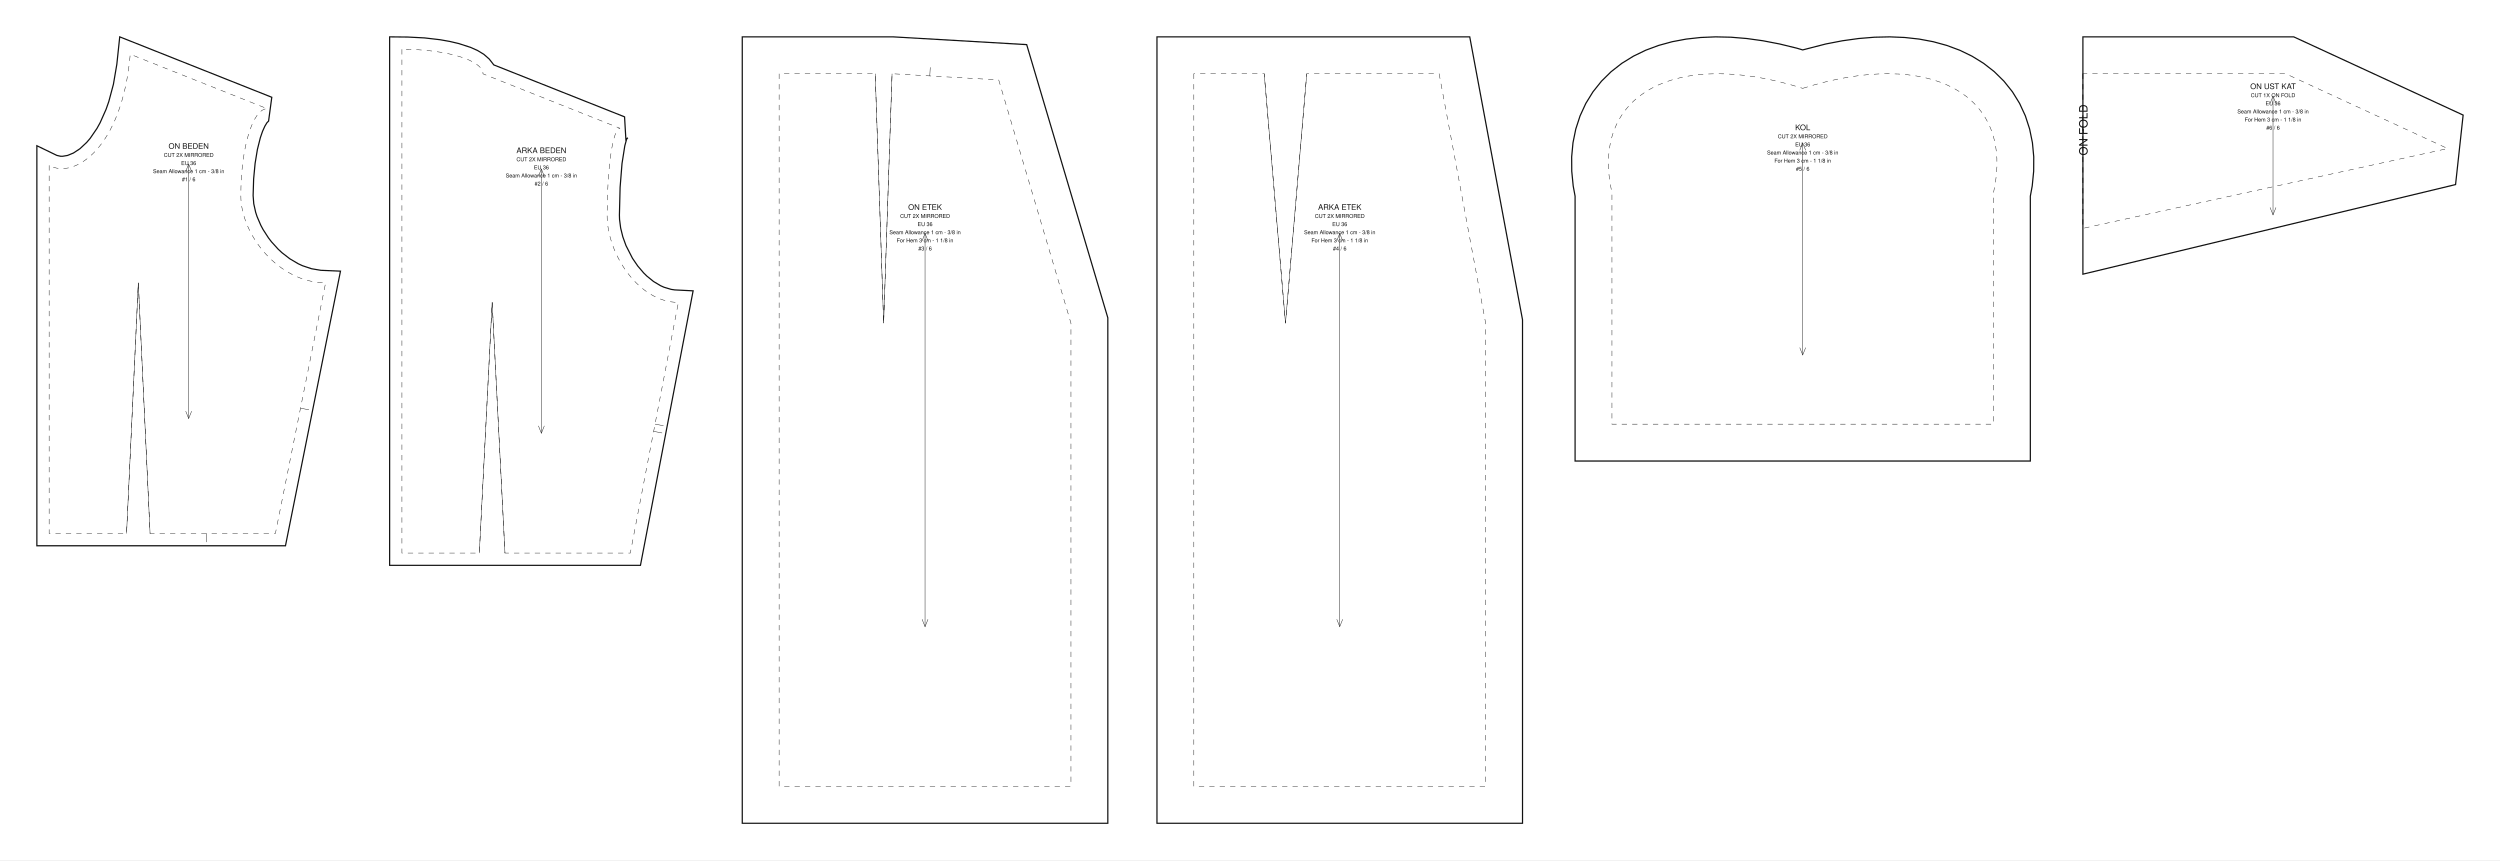
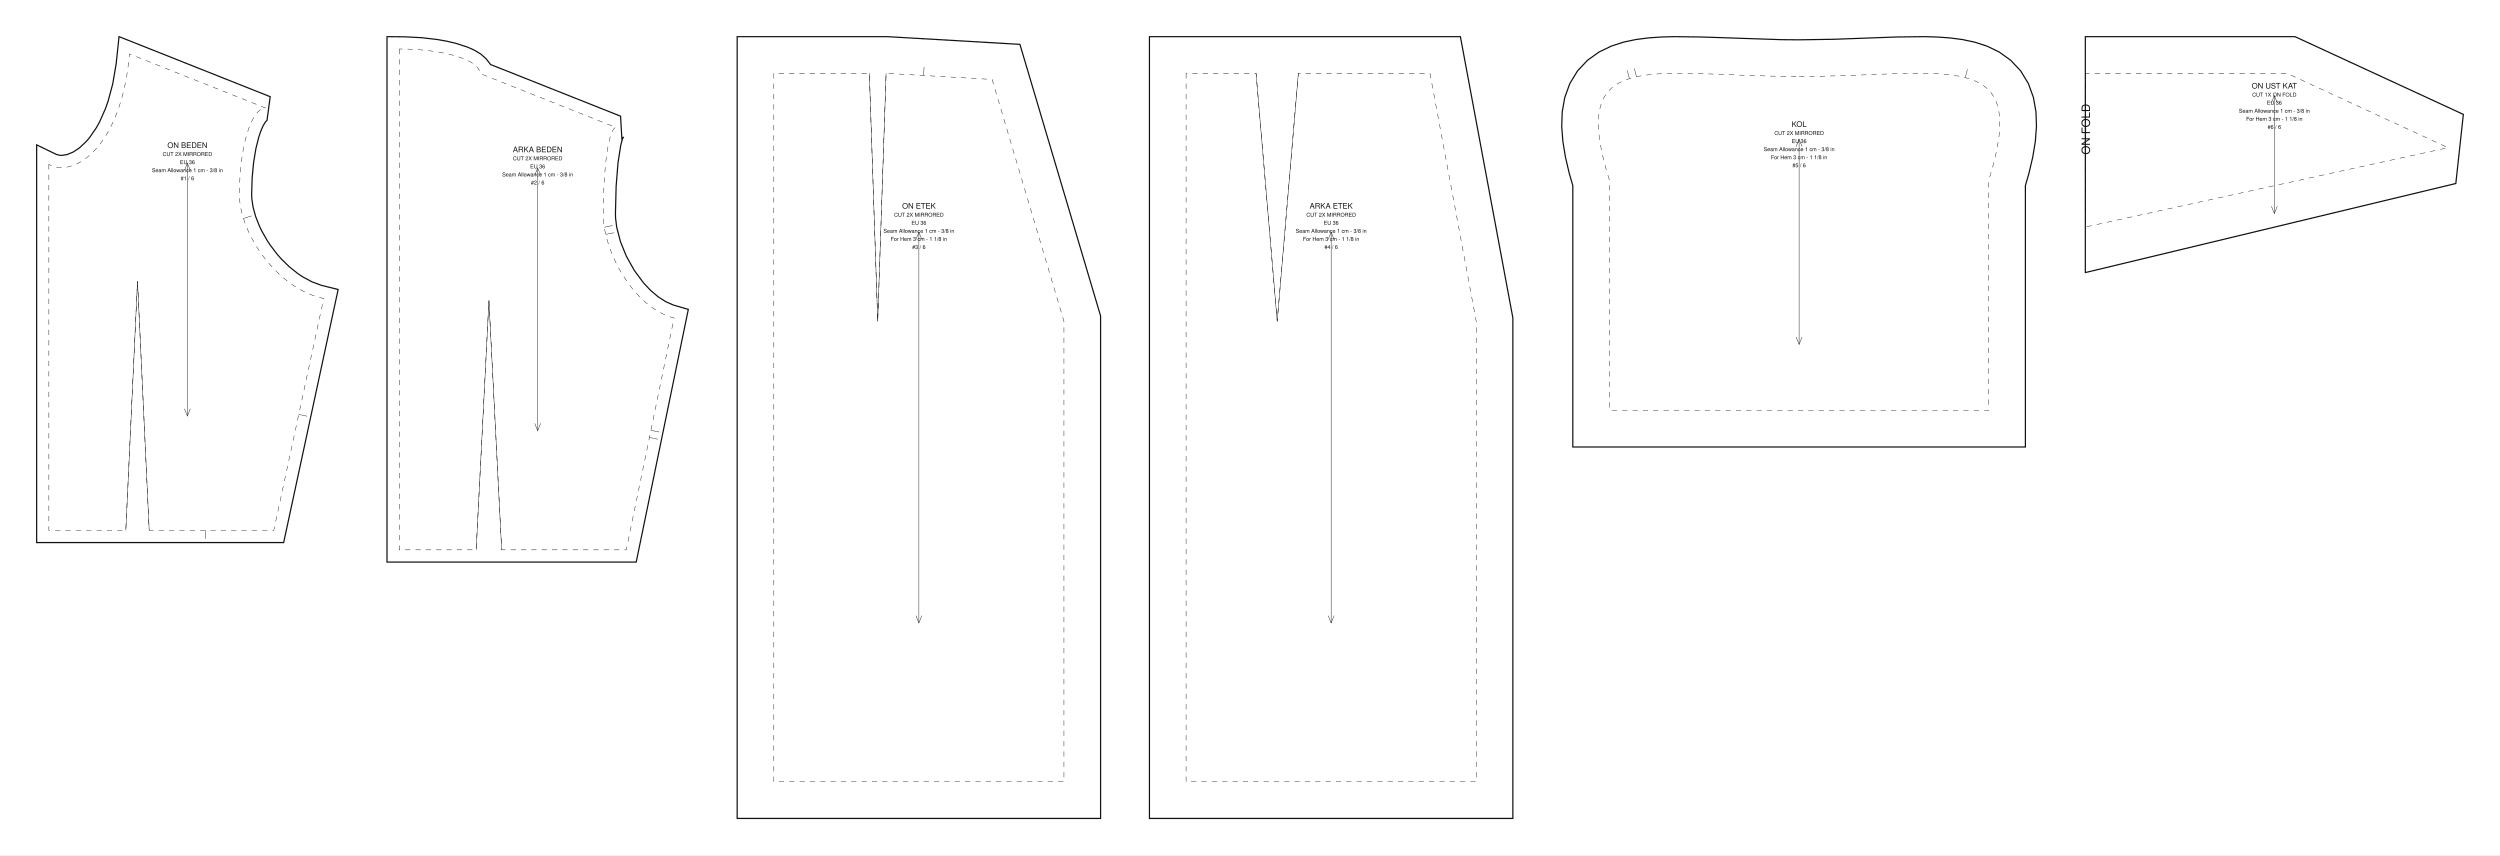
- <svg xmlns="http://www.w3.org/2000/svg" data-ops="8" viewBox="0 0 2034.606 700.000" width="2034.606mm" height="700.000mm" data-scale="1:1" data-unit-mm="1" data-sheet="stitchu-pattern-sheet-v1" data-graf="taban-elbise" data-body="gercek36" data-parca="6">
-   <rect width="2034.606" height="700.000" fill="#ffffff" />
+ <svg xmlns="http://www.w3.org/2000/svg" data-ops="8" viewBox="0 0 2046.569 700.000" width="2046.569mm" height="700.000mm" data-scale="1:1" data-unit-mm="1" data-sheet="stitchu-pattern-sheet-v1" data-graf="taban-elbise" data-body="gercek36" data-parca="6">
+   <rect width="2046.569" height="700.000" fill="#ffffff" />
  <g font-family="Helvetica,Arial,sans-serif" fill="none" stroke="#111111">
    <g data-panel="on_beden">
-       <path data-katman="1" data-tur="kesim" stroke-width="1.000" d="M 30.000 118.602 L 30.000 444.160 L 232.331 444.160 L 277.101 220.665 L 261.118 219.987 L 253.534 218.712 L 246.200 216.256 L 242.644 214.615 L 235.808 210.573 L 229.428 205.622 L 226.443 202.849 L 220.953 196.806 L 218.474 193.578 L 214.110 186.821 L 212.249 183.338 L 209.219 176.284 L 208.067 172.763 L 206.522 165.863 L 206.002 159.163 L 206.418 145.652 L 207.609 133.007 L 209.469 121.708 L 211.866 112.121 L 213.670 106.885 L 215.526 102.747 L 217.251 99.880 L 218.761 98.381 L 218.340 98.592 L 218.604 98.399 L 221.192 79.167 L 97.442 30.000 L 95.085 52.285 L 92.308 68.570 L 88.535 82.677 L 86.340 88.934 L 81.469 99.893 L 78.847 104.614 L 73.375 112.588 L 70.583 115.862 L 65.038 121.052 L 59.754 124.540 L 54.976 126.504 L 50.910 127.189 L 49.176 127.147 L 46.264 126.469 Z" />
-       <path data-katman="14" data-tur="dikis" stroke-width="0.350" stroke-dasharray="4.233 4.233" d="M 40.000 134.547 L 40.000 434.160 L 103.000 434.160 L 112.568 230.160 L 122.136 434.160 L 224.136 434.160 L 265.000 230.160 C 226.892 230.160 196.000 191.031 196.000 159.310 C 196.000 120.181 205.626 88.460 217.500 88.460 L 106.000 44.160 C 99.400 121.435 59.800 146.020 40.000 134.547 Z" />
+       <path data-katman="1" data-tur="kesim" stroke-width="1.000" d="M 30.000 118.602 L 30.000 444.160 L 232.212 444.160 L 276.816 236.990 L 263.062 233.576 L 255.253 230.655 L 247.634 226.535 L 243.931 224.064 L 236.813 218.391 L 230.181 211.880 L 227.085 208.365 L 221.398 200.937 L 218.835 197.073 L 214.330 189.169 L 212.411 185.182 L 209.292 177.279 L 207.186 169.663 L 206.137 162.582 L 206.002 159.164 L 206.418 145.652 L 207.609 133.007 L 209.469 121.708 L 211.866 112.121 L 213.670 106.885 L 215.526 102.747 L 217.251 99.880 L 218.761 98.381 L 218.340 98.592 L 218.604 98.399 L 221.192 79.167 L 97.442 30.000 L 95.085 52.285 L 92.308 68.570 L 88.535 82.677 L 86.340 88.934 L 81.469 99.893 L 78.847 104.614 L 73.375 112.588 L 70.583 115.862 L 65.038 121.052 L 59.754 124.540 L 54.976 126.504 L 50.910 127.189 L 49.176 127.147 L 46.264 126.469 Z" />
+       <path data-katman="14" data-tur="dikis" stroke-width="0.350" stroke-dasharray="4.233 4.233" d="M 40.000 134.547 L 40.000 434.160 L 103.000 434.160 L 112.568 230.160 L 122.136 434.160 L 224.136 434.160 L 265.000 244.360 C 226.892 236.518 196.000 191.031 196.000 159.310 C 196.000 120.181 205.626 88.460 217.500 88.460 L 106.000 44.160 C 99.400 121.435 59.800 146.020 40.000 134.547 Z" />
      <path data-katman="8" data-tur="pens" data-edge="dart_on_beden.1" stroke-width="0.350" d="M 103.000 434.160 L 112.568 230.160" />
      <path data-katman="8" data-tur="pens" data-edge="dart_on_beden.2" stroke-width="0.350" d="M 112.568 230.160 L 122.136 434.160" />
      <path data-katman="4" data-tur="centik" data-edge="waist_front.2" stroke-width="0.350" d="M 168.036 434.160 L 168.036 441.160" />
-       <path data-katman="4" data-tur="centik" data-edge="side_front" stroke-width="0.350" d="M 244.568 332.160 L 251.432 333.535" />
-       <path data-katman="7" data-tur="grain" stroke-width="0.350" d="M 153.550 133.540 L 153.550 340.620" />
-       <path data-katman="7" data-tur="grainOk" stroke-width="0.350" d="M 155.950 139.540 L 153.550 133.540 L 151.150 139.540" />
-       <path data-katman="7" data-tur="grainOk" stroke-width="0.350" d="M 151.150 334.620 L 153.550 340.620 L 155.950 334.620" />
-       <text data-katman="15" x="153.550" y="121.115" text-anchor="middle" font-size="6.300" fill="#111111" stroke="none">ON BEDEN</text>
-       <text data-katman="15" x="153.550" y="127.715" text-anchor="middle" font-size="4.400" fill="#111111" stroke="none">CUT 2X MIRRORED</text>
-       <text data-katman="15" x="153.550" y="134.315" text-anchor="middle" font-size="4.400" fill="#111111" stroke="none">EU 36</text>
-       <text data-katman="15" x="153.550" y="140.915" text-anchor="middle" font-size="4.400" fill="#111111" stroke="none">Seam Allowance 1 cm - 3/8 in</text>
-       <text data-katman="15" x="153.550" y="147.515" text-anchor="middle" font-size="4.400" fill="#111111" stroke="none">#1 / 6</text>
+       <path data-katman="4" data-tur="centik" data-edge="side_front" stroke-width="0.350" d="M 244.568 339.260 L 251.411 340.734" />
+       <path data-katman="4" data-tur="centik" data-edge="armhole_front.1" stroke-width="0.350" d="M 199.280 178.841 L 205.958 176.741" />
+       <path data-katman="7" data-tur="grain" stroke-width="0.350" d="M 153.408 133.540 L 153.408 340.620" />
+       <path data-katman="7" data-tur="grainOk" stroke-width="0.350" d="M 155.808 139.540 L 153.408 133.540 L 151.008 139.540" />
+       <path data-katman="7" data-tur="grainOk" stroke-width="0.350" d="M 151.008 334.620 L 153.408 340.620 L 155.808 334.620" />
+       <text data-katman="15" x="153.408" y="121.115" text-anchor="middle" font-size="6.300" fill="#111111" stroke="none">ON BEDEN</text>
+       <text data-katman="15" x="153.408" y="127.715" text-anchor="middle" font-size="4.400" fill="#111111" stroke="none">CUT 2X MIRRORED</text>
+       <text data-katman="15" x="153.408" y="134.315" text-anchor="middle" font-size="4.400" fill="#111111" stroke="none">EU 36</text>
+       <text data-katman="15" x="153.408" y="140.915" text-anchor="middle" font-size="4.400" fill="#111111" stroke="none">Seam Allowance 1 cm - 3/8 in</text>
+       <text data-katman="15" x="153.408" y="147.515" text-anchor="middle" font-size="4.400" fill="#111111" stroke="none">#1 / 6</text>
    </g>
    <g data-panel="arka_beden">
-       <path data-katman="1" data-tur="kesim" stroke-width="1.000" d="M 317.101 30.000 L 317.101 460.103 L 521.229 460.103 L 564.088 236.695 L 549.130 235.940 L 546.193 235.497 L 540.383 233.757 L 537.509 232.469 L 531.868 229.085 L 526.457 224.696 L 523.876 222.161 L 519.038 216.500 L 514.725 210.186 L 509.459 199.876 L 506.875 192.718 L 505.111 185.558 L 504.218 178.600 L 504.102 175.110 L 504.667 152.496 L 506.224 133.098 L 508.497 118.652 L 509.948 113.298 L 510.937 112.139 L 510.179 112.698 L 509.450 114.872 L 508.293 95.109 L 401.877 52.829 L 398.186 48.076 L 393.761 44.194 L 388.698 41.128 L 383.006 38.571 L 373.272 35.422 L 366.010 33.721 L 358.177 32.331 L 345.477 30.851 L 331.824 30.150 Z" />
-       <path data-katman="14" data-tur="dikis" stroke-width="0.350" stroke-dasharray="4.233 4.233" d="M 327.101 40.103 L 327.101 450.103 L 390.101 450.103 L 400.533 246.103 L 410.965 450.103 L 512.965 450.103 L 552.101 246.103 C 520.068 246.103 494.101 206.973 494.101 175.253 C 494.101 136.123 498.802 104.403 504.601 104.403 L 393.101 60.103 C 393.101 49.057 363.552 40.103 327.101 40.103 Z" />
-       <path data-katman="8" data-tur="pens" data-edge="dart_arka_beden.1" stroke-width="0.350" d="M 390.101 450.103 L 400.533 246.103" />
-       <path data-katman="8" data-tur="pens" data-edge="dart_arka_beden.2" stroke-width="0.350" d="M 400.533 246.103 L 410.965 450.103" />
-       <path data-katman="4" data-tur="centik" data-edge="side_back" stroke-width="0.350" d="M 531.968 351.049 L 538.842 352.368" />
-       <path data-katman="4" data-tur="centik" data-edge="side_back" stroke-width="0.350" d="M 533.098 345.156 L 539.973 346.475" />
-       <path data-katman="7" data-tur="grain" stroke-width="0.350" d="M 440.594 137.526 L 440.594 352.577" />
-       <path data-katman="7" data-tur="grainOk" stroke-width="0.350" d="M 442.994 143.526 L 440.594 137.526 L 438.194 143.526" />
-       <path data-katman="7" data-tur="grainOk" stroke-width="0.350" d="M 438.194 346.577 L 440.594 352.577 L 442.994 346.577" />
-       <text data-katman="15" x="440.594" y="124.623" text-anchor="middle" font-size="6.300" fill="#111111" stroke="none">ARKA BEDEN</text>
-       <text data-katman="15" x="440.594" y="131.223" text-anchor="middle" font-size="4.400" fill="#111111" stroke="none">CUT 2X MIRRORED</text>
-       <text data-katman="15" x="440.594" y="137.823" text-anchor="middle" font-size="4.400" fill="#111111" stroke="none">EU 36</text>
-       <text data-katman="15" x="440.594" y="144.423" text-anchor="middle" font-size="4.400" fill="#111111" stroke="none">Seam Allowance 1 cm - 3/8 in</text>
-       <text data-katman="15" x="440.594" y="151.023" text-anchor="middle" font-size="4.400" fill="#111111" stroke="none">#2 / 6</text>
+       <path data-katman="1" data-tur="kesim" stroke-width="1.000" d="M 316.816 30.000 L 316.816 460.103 L 520.828 460.103 L 563.467 253.316 L 551.107 249.666 L 544.905 246.905 L 538.729 242.931 L 532.710 237.848 L 526.985 231.803 L 519.215 221.319 L 512.742 209.714 L 507.868 197.674 L 504.841 185.927 L 503.934 178.645 L 503.817 175.112 L 504.382 152.496 L 505.939 133.098 L 508.213 118.652 L 509.664 113.298 L 510.652 112.139 L 509.894 112.698 L 509.165 114.872 L 508.008 95.109 L 401.592 52.829 L 397.901 48.076 L 393.476 44.194 L 388.413 41.128 L 382.722 38.571 L 372.987 35.422 L 365.725 33.721 L 357.893 32.331 L 345.193 30.851 L 331.540 30.150 Z" />
+       <path data-katman="14" data-tur="dikis" stroke-width="0.350" stroke-dasharray="4.233 4.233" d="M 326.816 40.103 L 326.816 450.103 L 389.816 450.103 L 400.248 246.103 L 410.680 450.103 L 512.680 450.103 L 551.816 260.303 C 519.783 252.460 493.816 206.973 493.816 175.253 C 493.816 136.123 498.517 104.403 504.316 104.403 L 392.816 60.103 C 392.816 49.057 363.267 40.103 326.816 40.103 Z" />
+       <path data-katman="8" data-tur="pens" data-edge="dart_arka_beden.1" stroke-width="0.350" d="M 389.816 450.103 L 400.248 246.103" />
+       <path data-katman="8" data-tur="pens" data-edge="dart_arka_beden.2" stroke-width="0.350" d="M 400.248 246.103 L 410.680 450.103" />
+       <path data-katman="4" data-tur="centik" data-edge="side_back" stroke-width="0.350" d="M 531.642 358.141 L 538.498 359.554" />
+       <path data-katman="4" data-tur="centik" data-edge="side_back" stroke-width="0.350" d="M 532.854 352.264 L 539.710 353.678" />
+       <path data-katman="4" data-tur="centik" data-edge="armhole_back.1" stroke-width="0.350" d="M 495.804 191.887 L 502.674 190.545" />
+       <path data-katman="4" data-tur="centik" data-edge="armhole_back.1" stroke-width="0.350" d="M 494.654 185.998 L 501.524 184.656" />
+       <path data-katman="7" data-tur="grain" stroke-width="0.350" d="M 440.141 137.526 L 440.141 352.577" />
+       <path data-katman="7" data-tur="grainOk" stroke-width="0.350" d="M 442.541 143.526 L 440.141 137.526 L 437.741 143.526" />
+       <path data-katman="7" data-tur="grainOk" stroke-width="0.350" d="M 437.741 346.577 L 440.141 352.577 L 442.541 346.577" />
+       <text data-katman="15" x="440.141" y="124.623" text-anchor="middle" font-size="6.300" fill="#111111" stroke="none">ARKA BEDEN</text>
+       <text data-katman="15" x="440.141" y="131.223" text-anchor="middle" font-size="4.400" fill="#111111" stroke="none">CUT 2X MIRRORED</text>
+       <text data-katman="15" x="440.141" y="137.823" text-anchor="middle" font-size="4.400" fill="#111111" stroke="none">EU 36</text>
+       <text data-katman="15" x="440.141" y="144.423" text-anchor="middle" font-size="4.400" fill="#111111" stroke="none">Seam Allowance 1 cm - 3/8 in</text>
+       <text data-katman="15" x="440.141" y="151.023" text-anchor="middle" font-size="4.400" fill="#111111" stroke="none">#2 / 6</text>
    </g>
    <g data-panel="on_etek">
-       <path data-katman="1" data-tur="kesim" stroke-width="1.000" d="M 604.088 30.000 L 604.088 670.000 L 901.588 670.000 L 901.588 258.639 L 835.555 36.317 L 726.866 30.000 L 712.291 30.000 Z" />
-       <path data-katman="14" data-tur="dikis" stroke-width="0.350" stroke-dasharray="4.233 4.233" d="M 634.088 60.000 L 634.088 640.000 L 871.588 640.000 L 871.588 263.000 L 812.792 65.045 L 725.995 60.000 L 719.143 263.000 L 712.291 60.000 L 634.088 60.000 Z" />
-       <path data-katman="8" data-tur="pens" data-edge="dart_on_etek.1" stroke-width="0.350" d="M 725.995 60.000 L 719.143 263.000" />
-       <path data-katman="8" data-tur="pens" data-edge="dart_on_etek.2" stroke-width="0.350" d="M 719.143 263.000 L 712.291 60.000" />
-       <path data-katman="4" data-tur="centik" data-edge="waist_front.1" stroke-width="0.350" d="M 756.689 61.784 L 757.095 54.796" />
-       <path data-katman="7" data-tur="grain" stroke-width="0.350" d="M 752.838 190.000 L 752.838 510.000" />
-       <path data-katman="7" data-tur="grainOk" stroke-width="0.350" d="M 755.238 196.000 L 752.838 190.000 L 750.438 196.000" />
-       <path data-katman="7" data-tur="grainOk" stroke-width="0.350" d="M 750.438 504.000 L 752.838 510.000 L 755.238 504.000" />
-       <text data-katman="15" x="752.838" y="170.800" text-anchor="middle" font-size="6.300" fill="#111111" stroke="none">ON ETEK</text>
-       <text data-katman="15" x="752.838" y="177.400" text-anchor="middle" font-size="4.400" fill="#111111" stroke="none">CUT 2X MIRRORED</text>
-       <text data-katman="15" x="752.838" y="184.000" text-anchor="middle" font-size="4.400" fill="#111111" stroke="none">EU 36</text>
-       <text data-katman="15" x="752.838" y="190.600" text-anchor="middle" font-size="4.400" fill="#111111" stroke="none">Seam Allowance 1 cm - 3/8 in</text>
-       <text data-katman="15" x="752.838" y="197.200" text-anchor="middle" font-size="4.400" fill="#111111" stroke="none">For Hem 3 cm - 1 1/8 in</text>
-       <text data-katman="15" x="752.838" y="203.800" text-anchor="middle" font-size="4.400" fill="#111111" stroke="none">#3 / 6</text>
+       <path data-katman="1" data-tur="kesim" stroke-width="1.000" d="M 603.467 30.000 L 603.467 670.000 L 900.967 670.000 L 900.967 258.639 L 834.934 36.317 L 726.245 30.000 L 711.670 30.000 Z" />
+       <path data-katman="14" data-tur="dikis" stroke-width="0.350" stroke-dasharray="4.233 4.233" d="M 633.467 60.000 L 633.467 640.000 L 870.967 640.000 L 870.967 263.000 L 812.171 65.045 L 725.374 60.000 L 718.522 263.000 L 711.670 60.000 L 633.467 60.000 Z" />
+       <path data-katman="8" data-tur="pens" data-edge="dart_on_etek.1" stroke-width="0.350" d="M 725.374 60.000 L 718.522 263.000" />
+       <path data-katman="8" data-tur="pens" data-edge="dart_on_etek.2" stroke-width="0.350" d="M 718.522 263.000 L 711.670 60.000" />
+       <path data-katman="4" data-tur="centik" data-edge="waist_front.1" stroke-width="0.350" d="M 756.068 61.784 L 756.474 54.796" />
+       <path data-katman="7" data-tur="grain" stroke-width="0.350" d="M 752.217 190.000 L 752.217 510.000" />
+       <path data-katman="7" data-tur="grainOk" stroke-width="0.350" d="M 754.617 196.000 L 752.217 190.000 L 749.817 196.000" />
+       <path data-katman="7" data-tur="grainOk" stroke-width="0.350" d="M 749.817 504.000 L 752.217 510.000 L 754.617 504.000" />
+       <text data-katman="15" x="752.217" y="170.800" text-anchor="middle" font-size="6.300" fill="#111111" stroke="none">ON ETEK</text>
+       <text data-katman="15" x="752.217" y="177.400" text-anchor="middle" font-size="4.400" fill="#111111" stroke="none">CUT 2X MIRRORED</text>
+       <text data-katman="15" x="752.217" y="184.000" text-anchor="middle" font-size="4.400" fill="#111111" stroke="none">EU 36</text>
+       <text data-katman="15" x="752.217" y="190.600" text-anchor="middle" font-size="4.400" fill="#111111" stroke="none">Seam Allowance 1 cm - 3/8 in</text>
+       <text data-katman="15" x="752.217" y="197.200" text-anchor="middle" font-size="4.400" fill="#111111" stroke="none">For Hem 3 cm - 1 1/8 in</text>
+       <text data-katman="15" x="752.217" y="203.800" text-anchor="middle" font-size="4.400" fill="#111111" stroke="none">#3 / 6</text>
    </g>
    <g data-panel="arka_etek">
-       <path data-katman="1" data-tur="kesim" stroke-width="1.000" d="M 941.588 30.000 L 941.588 670.000 L 1239.088 670.000 L 1239.088 260.226 L 1196.138 30.000 L 1028.866 30.000 Z" />
-       <path data-katman="14" data-tur="dikis" stroke-width="0.350" stroke-dasharray="4.233 4.233" d="M 971.588 60.000 L 971.588 640.000 L 1209.088 640.000 L 1209.088 263.000 L 1171.217 60.000 L 1063.495 60.000 L 1046.181 263.000 L 1028.866 60.000 L 971.588 60.000 Z" />
-       <path data-katman="8" data-tur="pens" data-edge="dart_arka_etek.1" stroke-width="0.350" d="M 1063.495 60.000 L 1046.181 263.000" />
-       <path data-katman="8" data-tur="pens" data-edge="dart_arka_etek.2" stroke-width="0.350" d="M 1046.181 263.000 L 1028.866 60.000" />
-       <path data-katman="7" data-tur="grain" stroke-width="0.350" d="M 1090.338 190.000 L 1090.338 510.000" />
-       <path data-katman="7" data-tur="grainOk" stroke-width="0.350" d="M 1092.738 196.000 L 1090.338 190.000 L 1087.938 196.000" />
-       <path data-katman="7" data-tur="grainOk" stroke-width="0.350" d="M 1087.938 504.000 L 1090.338 510.000 L 1092.738 504.000" />
-       <text data-katman="15" x="1090.338" y="170.800" text-anchor="middle" font-size="6.300" fill="#111111" stroke="none">ARKA ETEK</text>
-       <text data-katman="15" x="1090.338" y="177.400" text-anchor="middle" font-size="4.400" fill="#111111" stroke="none">CUT 2X MIRRORED</text>
-       <text data-katman="15" x="1090.338" y="184.000" text-anchor="middle" font-size="4.400" fill="#111111" stroke="none">EU 36</text>
-       <text data-katman="15" x="1090.338" y="190.600" text-anchor="middle" font-size="4.400" fill="#111111" stroke="none">Seam Allowance 1 cm - 3/8 in</text>
-       <text data-katman="15" x="1090.338" y="197.200" text-anchor="middle" font-size="4.400" fill="#111111" stroke="none">For Hem 3 cm - 1 1/8 in</text>
-       <text data-katman="15" x="1090.338" y="203.800" text-anchor="middle" font-size="4.400" fill="#111111" stroke="none">#4 / 6</text>
+       <path data-katman="1" data-tur="kesim" stroke-width="1.000" d="M 940.967 30.000 L 940.967 670.000 L 1238.467 670.000 L 1238.467 260.226 L 1195.517 30.000 L 1028.245 30.000 Z" />
+       <path data-katman="14" data-tur="dikis" stroke-width="0.350" stroke-dasharray="4.233 4.233" d="M 970.967 60.000 L 970.967 640.000 L 1208.467 640.000 L 1208.467 263.000 L 1170.596 60.000 L 1062.874 60.000 L 1045.560 263.000 L 1028.245 60.000 L 970.967 60.000 Z" />
+       <path data-katman="8" data-tur="pens" data-edge="dart_arka_etek.1" stroke-width="0.350" d="M 1062.874 60.000 L 1045.560 263.000" />
+       <path data-katman="8" data-tur="pens" data-edge="dart_arka_etek.2" stroke-width="0.350" d="M 1045.560 263.000 L 1028.245 60.000" />
+       <path data-katman="7" data-tur="grain" stroke-width="0.350" d="M 1089.717 190.000 L 1089.717 510.000" />
+       <path data-katman="7" data-tur="grainOk" stroke-width="0.350" d="M 1092.117 196.000 L 1089.717 190.000 L 1087.317 196.000" />
+       <path data-katman="7" data-tur="grainOk" stroke-width="0.350" d="M 1087.317 504.000 L 1089.717 510.000 L 1092.117 504.000" />
+       <text data-katman="15" x="1089.717" y="170.800" text-anchor="middle" font-size="6.300" fill="#111111" stroke="none">ARKA ETEK</text>
+       <text data-katman="15" x="1089.717" y="177.400" text-anchor="middle" font-size="4.400" fill="#111111" stroke="none">CUT 2X MIRRORED</text>
+       <text data-katman="15" x="1089.717" y="184.000" text-anchor="middle" font-size="4.400" fill="#111111" stroke="none">EU 36</text>
+       <text data-katman="15" x="1089.717" y="190.600" text-anchor="middle" font-size="4.400" fill="#111111" stroke="none">Seam Allowance 1 cm - 3/8 in</text>
+       <text data-katman="15" x="1089.717" y="197.200" text-anchor="middle" font-size="4.400" fill="#111111" stroke="none">For Hem 3 cm - 1 1/8 in</text>
+       <text data-katman="15" x="1089.717" y="203.800" text-anchor="middle" font-size="4.400" fill="#111111" stroke="none">#4 / 6</text>
    </g>
    <g data-panel="kol">
-       <path data-katman="1" data-tur="kesim" stroke-width="1.000" d="M 1467.121 40.625 L 1485.931 35.788 L 1499.429 33.187 L 1512.613 31.353 L 1525.470 30.288 L 1537.987 30.000 L 1550.154 30.502 L 1561.953 31.811 L 1573.364 33.954 L 1584.358 36.962 L 1594.891 40.870 L 1604.902 45.714 L 1614.309 51.522 L 1623.007 58.306 L 1630.875 66.046 L 1637.786 74.690 L 1643.627 84.145 L 1648.313 94.292 L 1651.796 104.998 L 1654.069 116.143 L 1655.153 127.625 L 1655.085 139.372 L 1653.908 151.340 L 1652.371 159.661 L 1652.371 375.212 L 1281.871 375.212 L 1281.871 159.661 L 1280.333 151.340 L 1279.156 139.372 L 1279.088 127.625 L 1280.172 116.143 L 1282.445 104.998 L 1285.928 94.292 L 1290.614 84.145 L 1296.455 74.690 L 1303.366 66.046 L 1311.234 58.306 L 1319.932 51.522 L 1329.339 45.714 L 1339.350 40.870 L 1349.883 36.962 L 1360.877 33.954 L 1372.288 31.811 L 1384.087 30.502 L 1396.254 30.000 L 1408.772 30.288 L 1421.628 31.353 L 1434.812 33.187 L 1448.310 35.788 L 1462.112 39.155 Z" />
-       <path data-katman="14" data-tur="dikis" stroke-width="0.350" stroke-dasharray="4.233 4.233" d="M 1467.121 71.892 C 1570.931 38.898 1640.439 76.963 1622.371 156.912 L 1622.371 345.212 L 1311.871 345.212 L 1311.871 156.912 C 1293.802 76.963 1363.310 38.898 1467.121 71.892 Z" />
-       <path data-katman="7" data-tur="grain" stroke-width="0.350" d="M 1467.121 116.303 L 1467.121 288.909" />
-       <path data-katman="7" data-tur="grainOk" stroke-width="0.350" d="M 1469.521 122.303 L 1467.121 116.303 L 1464.721 122.303" />
-       <path data-katman="7" data-tur="grainOk" stroke-width="0.350" d="M 1464.721 282.909 L 1467.121 288.909 L 1469.521 282.909" />
-       <text data-katman="15" x="1467.121" y="105.947" text-anchor="middle" font-size="6.300" fill="#111111" stroke="none">KOL</text>
-       <text data-katman="15" x="1467.121" y="112.547" text-anchor="middle" font-size="4.400" fill="#111111" stroke="none">CUT 2X MIRRORED</text>
-       <text data-katman="15" x="1467.121" y="119.147" text-anchor="middle" font-size="4.400" fill="#111111" stroke="none">EU 36</text>
-       <text data-katman="15" x="1467.121" y="125.747" text-anchor="middle" font-size="4.400" fill="#111111" stroke="none">Seam Allowance 1 cm - 3/8 in</text>
-       <text data-katman="15" x="1467.121" y="132.347" text-anchor="middle" font-size="4.400" fill="#111111" stroke="none">For Hem 3 cm - 1 1/8 in</text>
-       <text data-katman="15" x="1467.121" y="138.947" text-anchor="middle" font-size="4.400" fill="#111111" stroke="none">#5 / 6</text>
+       <path data-katman="1" data-tur="kesim" stroke-width="1.000" d="M 1472.792 32.592 L 1501.047 32.160 L 1552.039 30.301 L 1574.839 30.000 L 1585.654 30.294 L 1596.158 31.030 L 1606.435 32.364 L 1616.581 34.513 L 1626.653 37.787 L 1636.573 42.589 L 1645.976 49.306 L 1654.186 58.049 L 1660.496 68.433 L 1664.607 79.760 L 1666.693 91.484 L 1667.116 103.431 L 1666.184 115.703 L 1664.083 128.513 L 1660.900 142.083 L 1658.042 151.895 L 1658.042 365.913 L 1287.542 365.913 L 1287.542 151.895 L 1284.683 142.083 L 1281.500 128.513 L 1279.399 115.703 L 1278.467 103.431 L 1278.890 91.484 L 1280.976 79.760 L 1285.087 68.433 L 1291.398 58.049 L 1299.607 49.306 L 1309.011 42.589 L 1318.930 37.787 L 1329.002 34.513 L 1339.148 32.364 L 1349.426 31.030 L 1359.929 30.294 L 1370.744 30.000 L 1393.544 30.301 L 1458.433 32.473 Z" />
+       <path data-katman="14" data-tur="dikis" stroke-width="0.350" stroke-dasharray="4.233 4.233" d="M 1472.792 62.593 C 1593.526 62.593 1663.034 36.761 1628.042 147.613 L 1628.042 335.913 L 1317.542 335.913 L 1317.542 147.613 C 1282.550 36.761 1352.057 62.593 1472.792 62.593 Z" />
+       <path data-katman="4" data-tur="centik" data-edge="cap_front" stroke-width="0.350" d="M 1608.814 63.533 L 1610.597 56.764" />
+       <path data-katman="4" data-tur="centik" data-edge="cap_back" stroke-width="0.350" d="M 1333.868 64.298 L 1332.085 57.528" />
+       <path data-katman="4" data-tur="centik" data-edge="cap_back" stroke-width="0.350" d="M 1339.670 62.769 L 1337.887 56.000" />
+       <path data-katman="7" data-tur="grain" stroke-width="0.350" d="M 1472.792 113.978 L 1472.792 281.935" />
+       <path data-katman="7" data-tur="grainOk" stroke-width="0.350" d="M 1475.192 119.978 L 1472.792 113.978 L 1470.392 119.978" />
+       <path data-katman="7" data-tur="grainOk" stroke-width="0.350" d="M 1470.392 275.935 L 1472.792 281.935 L 1475.192 275.935" />
+       <text data-katman="15" x="1472.792" y="103.901" text-anchor="middle" font-size="6.300" fill="#111111" stroke="none">KOL</text>
+       <text data-katman="15" x="1472.792" y="110.501" text-anchor="middle" font-size="4.400" fill="#111111" stroke="none">CUT 2X MIRRORED</text>
+       <text data-katman="15" x="1472.792" y="117.101" text-anchor="middle" font-size="4.400" fill="#111111" stroke="none">EU 36</text>
+       <text data-katman="15" x="1472.792" y="123.701" text-anchor="middle" font-size="4.400" fill="#111111" stroke="none">Seam Allowance 1 cm - 3/8 in</text>
+       <text data-katman="15" x="1472.792" y="130.301" text-anchor="middle" font-size="4.400" fill="#111111" stroke="none">For Hem 3 cm - 1 1/8 in</text>
+       <text data-katman="15" x="1472.792" y="136.901" text-anchor="middle" font-size="4.400" fill="#111111" stroke="none">#5 / 6</text>
    </g>
    <g data-panel="on_ust_kat">
-       <path data-katman="1" data-tur="kesim" stroke-width="1.000" d="M 1695.153 30.000 L 1695.153 223.134 L 1998.441 150.207 L 2004.606 93.664 L 1866.746 30.000 Z" />
-       <path data-katman="14" data-tur="dikis" stroke-width="0.350" stroke-dasharray="4.233 4.233" d="M 1695.153 60.000 L 1695.153 185.860 L 1992.028 120.900 L 1860.153 60.000 L 1695.153 60.000 Z" />
-       <path data-katman="6" data-tur="kat" stroke-width="0.350" stroke-dasharray="4.233 4.233" d="M 1695.153 60.000 L 1695.153 185.860" />
-       <text data-katman="15" x="1698.913" y="126.567" font-size="9.400" fill="#111111" stroke="none" transform="rotate(-90 1698.913 126.567)">ON FOLD</text>
-       <path data-katman="7" data-tur="grain" stroke-width="0.350" d="M 1849.880 78.284 L 1849.880 174.851" />
-       <path data-katman="7" data-tur="grainOk" stroke-width="0.350" d="M 1852.280 84.284 L 1849.880 78.284 L 1847.480 84.284" />
-       <path data-katman="7" data-tur="grainOk" stroke-width="0.350" d="M 1847.480 168.851 L 1849.880 174.851 L 1852.280 168.851" />
-       <text data-katman="15" x="1849.880" y="72.490" text-anchor="middle" font-size="6.300" fill="#111111" stroke="none">ON UST KAT</text>
-       <text data-katman="15" x="1849.880" y="79.090" text-anchor="middle" font-size="4.400" fill="#111111" stroke="none">CUT 1X ON FOLD</text>
-       <text data-katman="15" x="1849.880" y="85.690" text-anchor="middle" font-size="4.400" fill="#111111" stroke="none">EU 36</text>
-       <text data-katman="15" x="1849.880" y="92.290" text-anchor="middle" font-size="4.400" fill="#111111" stroke="none">Seam Allowance 1 cm - 3/8 in</text>
-       <text data-katman="15" x="1849.880" y="98.890" text-anchor="middle" font-size="4.400" fill="#111111" stroke="none">For Hem 3 cm - 1 1/8 in</text>
-       <text data-katman="15" x="1849.880" y="105.490" text-anchor="middle" font-size="4.400" fill="#111111" stroke="none">#6 / 6</text>
+       <path data-katman="1" data-tur="kesim" stroke-width="1.000" d="M 1707.116 30.000 L 1707.116 223.134 L 2010.404 150.207 L 2016.569 93.664 L 1878.709 30.000 Z" />
+       <path data-katman="14" data-tur="dikis" stroke-width="0.350" stroke-dasharray="4.233 4.233" d="M 1707.116 60.000 L 1707.116 185.860 L 2003.991 120.900 L 1872.116 60.000 L 1707.116 60.000 Z" />
+       <path data-katman="6" data-tur="kat" stroke-width="0.350" stroke-dasharray="4.233 4.233" d="M 1707.116 60.000 L 1707.116 185.860" />
+       <text data-katman="15" x="1710.876" y="126.567" font-size="9.400" fill="#111111" stroke="none" transform="rotate(-90 1710.876 126.567)">ON FOLD</text>
+       <path data-katman="7" data-tur="grain" stroke-width="0.350" d="M 1861.842 78.284 L 1861.842 174.851" />
+       <path data-katman="7" data-tur="grainOk" stroke-width="0.350" d="M 1864.242 84.284 L 1861.842 78.284 L 1859.442 84.284" />
+       <path data-katman="7" data-tur="grainOk" stroke-width="0.350" d="M 1859.442 168.851 L 1861.842 174.851 L 1864.242 168.851" />
+       <text data-katman="15" x="1861.842" y="72.490" text-anchor="middle" font-size="6.300" fill="#111111" stroke="none">ON UST KAT</text>
+       <text data-katman="15" x="1861.842" y="79.090" text-anchor="middle" font-size="4.400" fill="#111111" stroke="none">CUT 1X ON FOLD</text>
+       <text data-katman="15" x="1861.842" y="85.690" text-anchor="middle" font-size="4.400" fill="#111111" stroke="none">EU 36</text>
+       <text data-katman="15" x="1861.842" y="92.290" text-anchor="middle" font-size="4.400" fill="#111111" stroke="none">Seam Allowance 1 cm - 3/8 in</text>
+       <text data-katman="15" x="1861.842" y="98.890" text-anchor="middle" font-size="4.400" fill="#111111" stroke="none">For Hem 3 cm - 1 1/8 in</text>
+       <text data-katman="15" x="1861.842" y="105.490" text-anchor="middle" font-size="4.400" fill="#111111" stroke="none">#6 / 6</text>
    </g>
  </g>
</svg>
